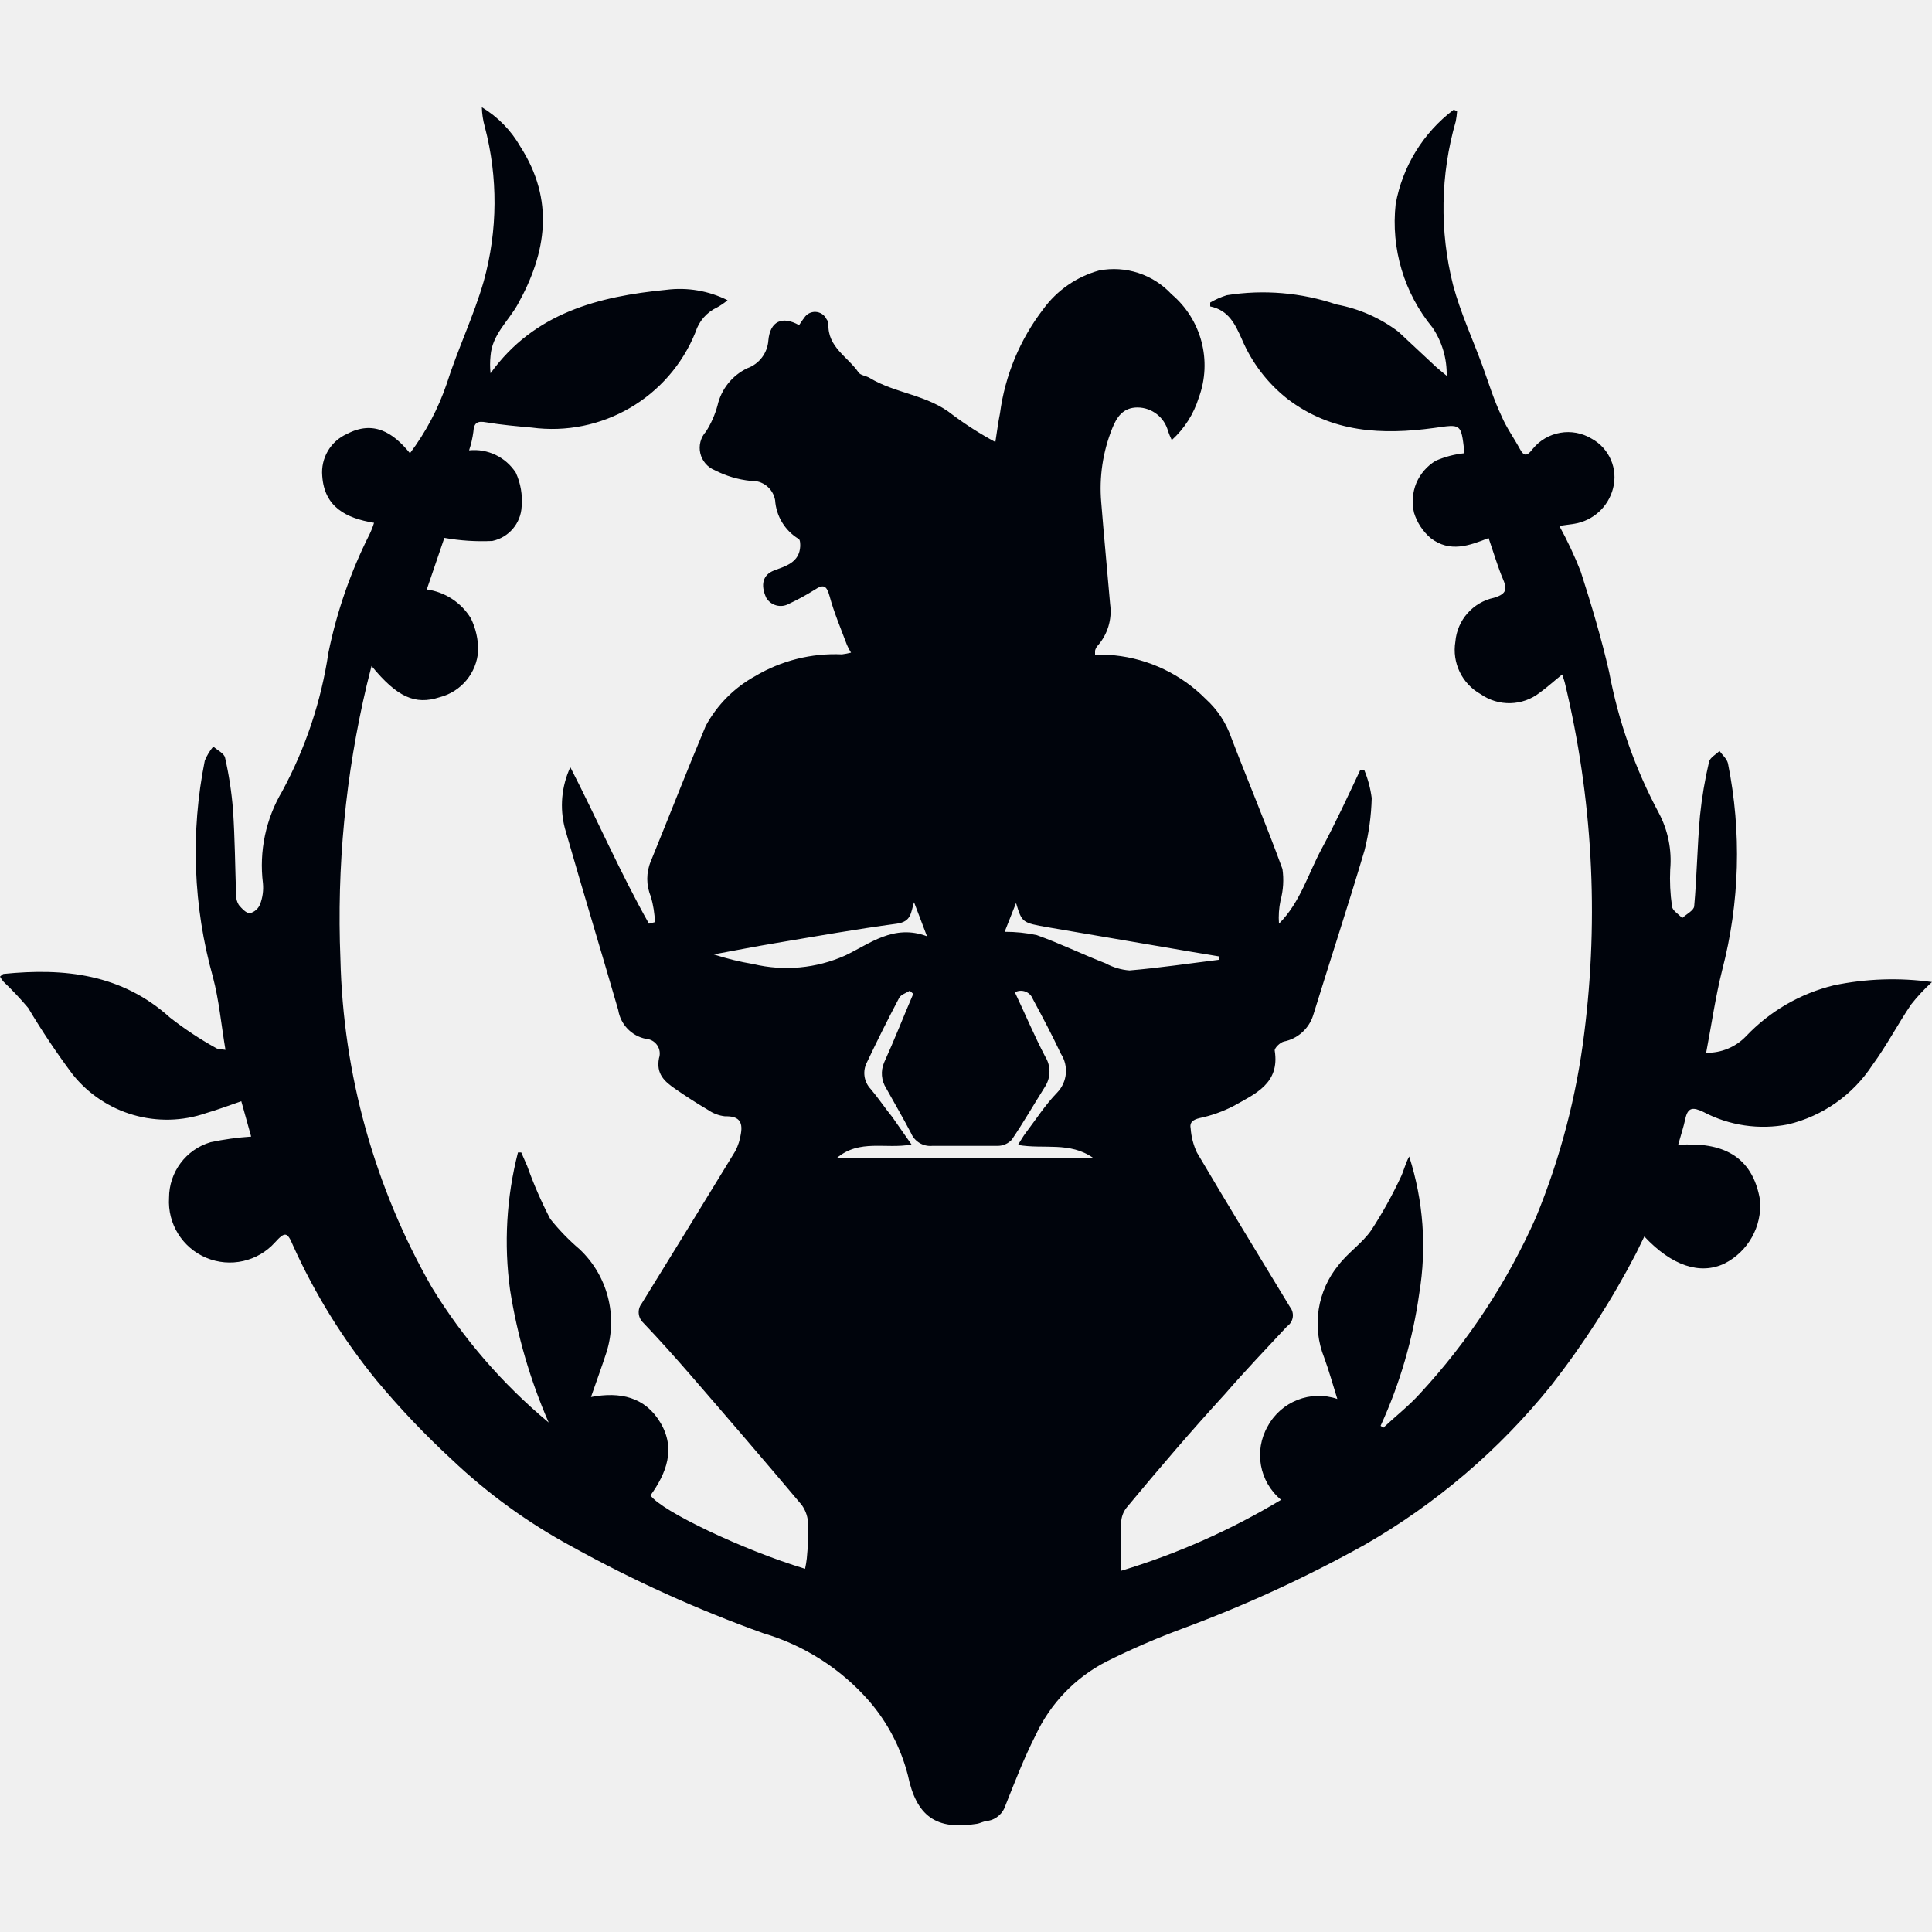
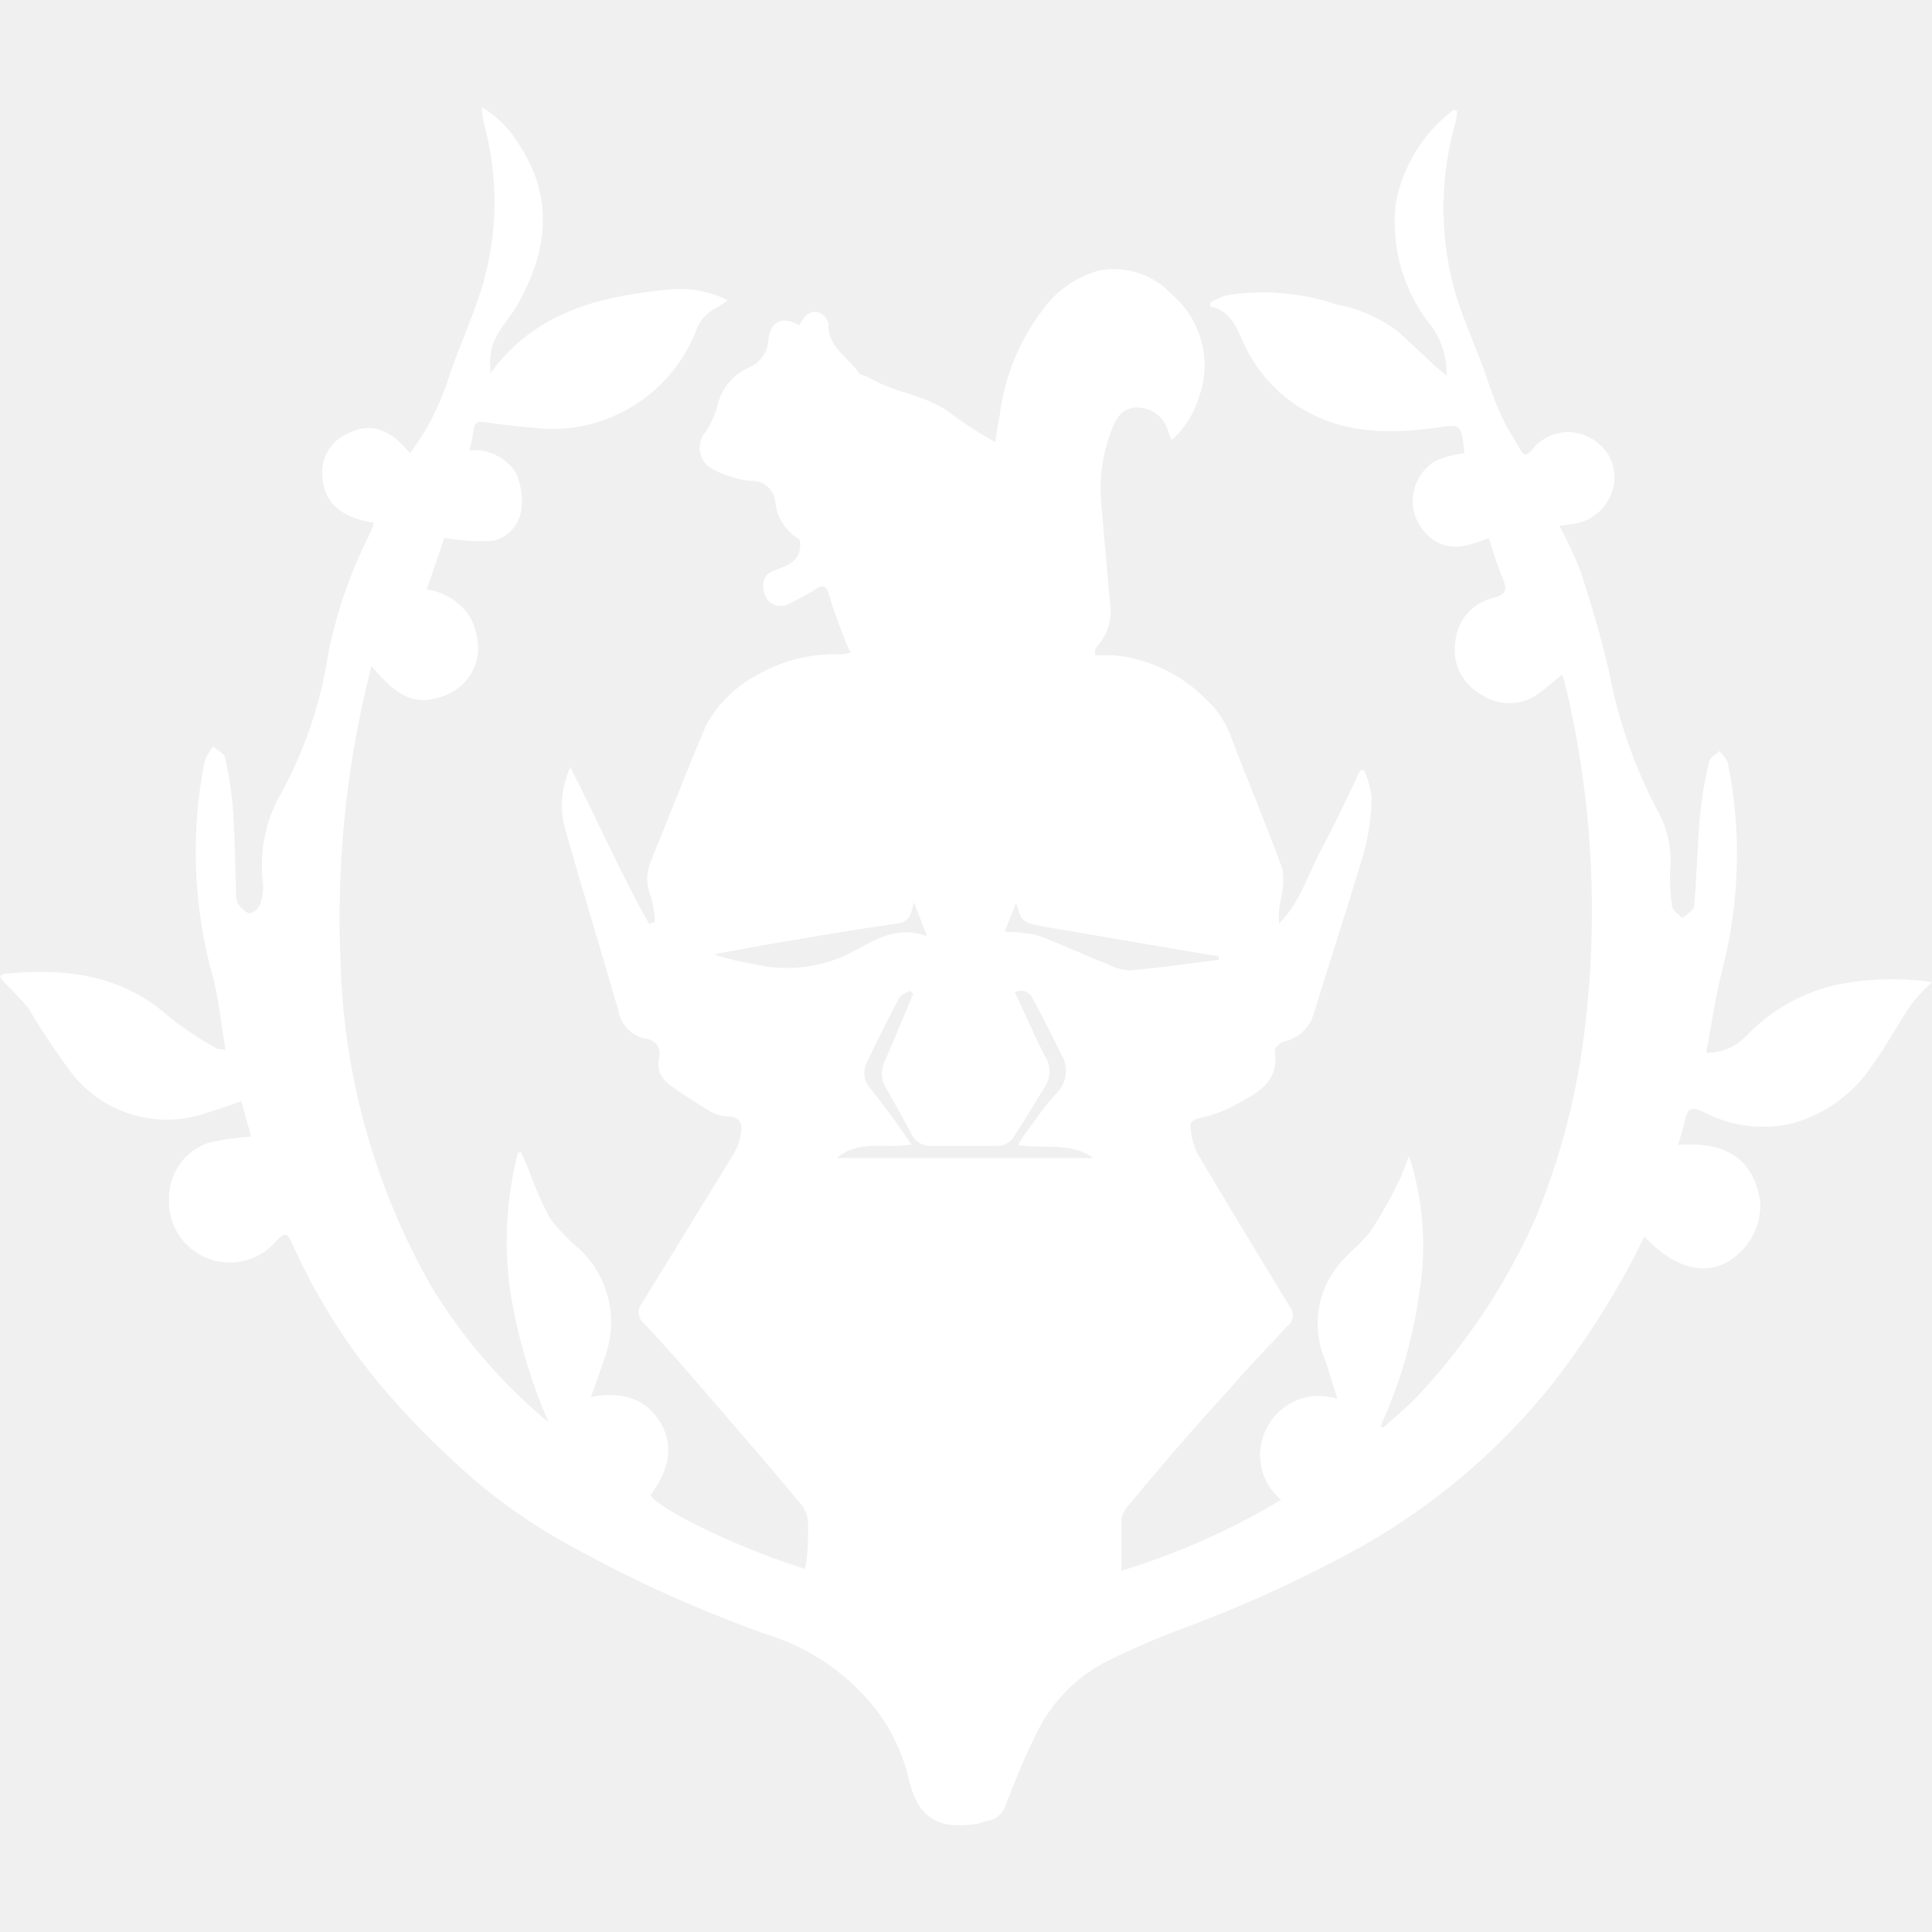
<svg xmlns="http://www.w3.org/2000/svg" viewBox="0 0 100 100">
-   <path d="M80.71,27.22a20.44,20.44,0,0,1,1.11,2.37c.55,1.71,1.07,3.45,1.47,5.2a25.33,25.33,0,0,0,2.57,7.29A5.24,5.24,0,0,1,86.45,45a9.94,9.94,0,0,0,.09,1.89c0,.23.34.42.53.63.21-.2.6-.39.62-.61.14-1.55.16-3.12.3-4.68a22.11,22.11,0,0,1,.47-2.8c.05-.22.36-.38.54-.56.15.21.39.41.44.65a23.82,23.82,0,0,1-.3,10.69c-.35,1.39-.55,2.82-.83,4.28a2.77,2.77,0,0,0,2.06-.85A9.29,9.29,0,0,1,94.92,51a14.86,14.86,0,0,1,5.08-.17,9.54,9.54,0,0,0-1.08,1.16c-.68,1-1.26,2.12-2,3.13a7.22,7.22,0,0,1-4.38,3.08,6.65,6.65,0,0,1-4.38-.65c-.53-.25-.8-.25-.93.37-.09.42-.23.83-.37,1.34,2.25-.17,3.85.54,4.24,2.86a3.38,3.38,0,0,1-1.84,3.28C88,66,86.53,65.52,85.11,64c-.16.31-.28.59-.42.86a44.08,44.08,0,0,1-4.4,6.85,34.29,34.29,0,0,1-9.66,8.25,67.84,67.84,0,0,1-9.41,4.33A39.48,39.48,0,0,0,57.27,86a8.14,8.14,0,0,0-3.67,3.82C53,91,52.54,92.2,52.05,93.43a1.17,1.17,0,0,1-.92.82c-.19,0-.38.12-.57.15-2.11.34-3.13-.39-3.57-2.52a9.47,9.47,0,0,0-2-3.83,11.66,11.66,0,0,0-5.47-3.51,67.56,67.56,0,0,1-9.92-4.49,29.06,29.06,0,0,1-6.22-4.51,42.88,42.88,0,0,1-3.89-4.09,31.53,31.53,0,0,1-4.33-7c-.29-.7-.42-.7-.92-.15A3.15,3.15,0,0,1,8.75,62a3,3,0,0,1,2.15-2.88,14.79,14.79,0,0,1,2.1-.29L12.49,57c-.67.23-1.23.44-1.81.61a6.24,6.24,0,0,1-6.92-2,38.85,38.85,0,0,1-2.3-3.44A17.34,17.34,0,0,0,.18,50.81,1.7,1.7,0,0,1,0,50.55c.08-.06.13-.13.18-.14,3.15-.32,6.12,0,8.62,2.26a18,18,0,0,0,2.37,1.57c.11.08.28.06.5.1-.22-1.3-.33-2.56-.65-3.77a24,24,0,0,1-.42-11.2,2.79,2.79,0,0,1,.44-.73c.21.19.56.35.61.58a19,19,0,0,1,.41,2.69c.1,1.48.11,3,.16,4.43a.94.94,0,0,0,.14.5c.15.18.38.43.57.43a.78.78,0,0,0,.53-.46,2.41,2.41,0,0,0,.15-1.09,7.52,7.52,0,0,1,1-4.77A21.85,21.85,0,0,0,17,33.78a24.49,24.49,0,0,1,2.13-6.13,4.05,4.05,0,0,0,.23-.59c-1.47-.24-2.57-.83-2.68-2.42a2.17,2.17,0,0,1,1.28-2.18c1.35-.71,2.37-.1,3.26,1a12.93,12.93,0,0,0,1.9-3.59c.57-1.8,1.4-3.51,1.92-5.32a15.33,15.33,0,0,0,.05-8,4.1,4.1,0,0,1-.15-1,5.65,5.65,0,0,1,2,2.05c1.76,2.75,1.36,5.46-.14,8.15-.49.88-1.33,1.57-1.41,2.67a4.35,4.35,0,0,0,0,.9C27.65,16.18,31,15.34,34.49,15a5.52,5.52,0,0,1,3.17.54,3.5,3.5,0,0,1-.54.37A2.1,2.1,0,0,0,36,17.19a8,8,0,0,1-8.49,4.94c-.78-.07-1.57-.14-2.34-.27-.45-.08-.64,0-.67.5a5.09,5.09,0,0,1-.22.95,2.56,2.56,0,0,1,2.42,1.16A3.49,3.49,0,0,1,27,26.22,1.91,1.91,0,0,1,25.48,28,11.1,11.1,0,0,1,23,27.84l-.91,2.67A3.18,3.18,0,0,1,24.37,32a3.73,3.73,0,0,1,.38,1.68,2.66,2.66,0,0,1-2,2.41c-1.26.41-2.19,0-3.52-1.62-.1.41-.18.72-.25,1a52.31,52.31,0,0,0-1.36,14.16,35.91,35.91,0,0,0,4.73,17,28.33,28.33,0,0,0,6.05,7,28,28,0,0,1-2-6.87,18.51,18.51,0,0,1,.41-7.11l.17,0c.1.24.21.47.31.71a21.45,21.45,0,0,0,1.19,2.73A11.37,11.37,0,0,0,30,64.66,5.19,5.19,0,0,1,31.39,70c-.24.74-.51,1.47-.8,2.31,1.51-.29,2.81,0,3.6,1.34s.31,2.59-.52,3.75c.54.8,4.79,2.83,8,3.8a5.07,5.07,0,0,0,.09-.54,14.88,14.88,0,0,0,.07-1.76,1.78,1.78,0,0,0-.33-1c-1.9-2.26-3.83-4.5-5.76-6.73-.8-.92-1.61-1.83-2.45-2.71a.74.74,0,0,1-.07-1q2.43-3.93,4.84-7.88a2.85,2.85,0,0,0,.29-.91c.11-.64-.14-.91-.82-.89a1.91,1.91,0,0,1-.88-.33c-.58-.34-1.15-.71-1.7-1.09s-1-.77-.84-1.59a.76.76,0,0,0-.68-1A1.81,1.81,0,0,1,32,52.28c-.91-3.14-1.86-6.26-2.76-9.4a4.7,4.7,0,0,1,.28-3.17c1.39,2.7,2.59,5.48,4.07,8.1l.31-.08a5.6,5.6,0,0,0-.21-1.32,2.35,2.35,0,0,1,0-1.84c.95-2.33,1.86-4.67,2.84-7A6.44,6.44,0,0,1,39.08,35a8.08,8.08,0,0,1,4.5-1.13,3.89,3.89,0,0,0,.47-.09,2.41,2.41,0,0,1-.22-.42c-.31-.83-.66-1.65-.89-2.5-.15-.54-.3-.65-.78-.33a12,12,0,0,1-1.32.72.87.87,0,0,1-1.18-.31c-.31-.68-.17-1.19.4-1.41s1.32-.4,1.36-1.26c0-.13,0-.34-.09-.38a2.54,2.54,0,0,1-1.21-2,1.21,1.21,0,0,0-1.27-1A5.23,5.23,0,0,1,37,24.34a1.25,1.25,0,0,1-.46-2,4.86,4.86,0,0,0,.6-1.36,2.83,2.83,0,0,1,1.54-1.92,1.65,1.65,0,0,0,1.09-1.44c.09-1,.72-1.28,1.59-.79.09-.12.16-.25.26-.37a.66.66,0,0,1,1.16.06.46.46,0,0,1,.1.24c-.06,1.2,1,1.7,1.56,2.52.1.15.39.17.57.28,1.35.82,3,.86,4.31,1.92a17.7,17.7,0,0,0,2.2,1.4c.09-.56.14-1,.24-1.49A11.27,11.27,0,0,1,54,16,5.33,5.33,0,0,1,56.89,14a4.07,4.07,0,0,1,3.75,1.23,4.82,4.82,0,0,1,1.41,5.35,4.93,4.93,0,0,1-1.4,2.2,4.58,4.58,0,0,1-.19-.46,1.65,1.65,0,0,0-1.58-1.23c-.75,0-1.08.5-1.31,1.08A8.33,8.33,0,0,0,57,26c.14,1.76.31,3.51.46,5.27a2.69,2.69,0,0,1-.67,2.18.61.61,0,0,0-.11.23s0,.09,0,.24h1a7.78,7.78,0,0,1,4.73,2.26,4.83,4.83,0,0,1,1.32,2c.87,2.27,1.82,4.52,2.65,6.8a4,4,0,0,1-.1,1.63,4.31,4.31,0,0,0-.08,1.2c1.1-1.1,1.5-2.56,2.2-3.86s1.36-2.72,2-4.08h.22A5.7,5.7,0,0,1,71,41.31a12.28,12.28,0,0,1-.37,2.7c-.85,2.86-1.78,5.69-2.66,8.54a2,2,0,0,1-1.52,1.36c-.2.05-.49.34-.47.47.27,1.7-1,2.23-2.14,2.87a6.93,6.93,0,0,1-1.74.62c-.34.08-.54.21-.47.55a3.54,3.54,0,0,0,.32,1.23c1.58,2.68,3.2,5.33,4.82,8a.69.69,0,0,1-.15,1c-1.08,1.16-2.17,2.3-3.21,3.5C61.67,74.05,60,76,58.34,78a1.3,1.3,0,0,0-.3.69c0,.82,0,1.65,0,2.61a36.7,36.7,0,0,0,8.27-3.67,3,3,0,0,1-.69-3.81,3,3,0,0,1,3.6-1.41c-.24-.76-.43-1.46-.68-2.14a4.76,4.76,0,0,1,.75-4.8c.5-.65,1.23-1.13,1.69-1.8A22.41,22.41,0,0,0,72.47,61c.18-.35.26-.76.47-1.14a15.1,15.1,0,0,1,.52,7.09,24.6,24.6,0,0,1-2,6.85l.14.1c.63-.59,1.32-1.13,1.9-1.77a33.31,33.31,0,0,0,6-9.12A36.86,36.86,0,0,0,82,53.48a50.44,50.44,0,0,0-1-18.12c-.05-.2-.13-.4-.14-.45-.39.31-.76.65-1.16.94a2.57,2.57,0,0,1-3.06.08,2.62,2.62,0,0,1-1.31-2.72,2.54,2.54,0,0,1,2-2.27c.7-.21.67-.49.45-1s-.48-1.35-.73-2.09c-1,.39-2,.77-3,0a2.81,2.81,0,0,1-.86-1.31A2.52,2.52,0,0,1,73.31,25a2.49,2.49,0,0,1,1-1.15,5,5,0,0,1,1.48-.39s0-.08,0-.12c-.17-1.42-.16-1.39-1.55-1.19-2.7.37-5.31.25-7.61-1.51a7.8,7.8,0,0,1-2.35-3.08c-.35-.78-.68-1.5-1.64-1.7v-.2a4.1,4.1,0,0,1,.86-.38,11.9,11.9,0,0,1,5.68.48,7.62,7.62,0,0,1,3.2,1.41L74.34,19c.13.12.28.23.54.45a4.31,4.31,0,0,0-.73-2.49,8.58,8.58,0,0,1-1.91-6.4,7.88,7.88,0,0,1,3-4.88l.18.07a4.51,4.51,0,0,1-.07.53,16.23,16.23,0,0,0-.14,8.47c.38,1.42,1,2.77,1.51,4.15.32.88.59,1.78,1,2.64.25.59.64,1.13.95,1.7.21.39.37.38.66,0a2.36,2.36,0,0,1,3.06-.53,2.27,2.27,0,0,1,1.1,2.57,2.48,2.48,0,0,1-2,1.83ZM43.31,59.94H56.59c-1.22-.87-2.57-.44-3.9-.68.17-.27.27-.45.4-.62.54-.71,1-1.44,1.64-2.1a1.62,1.62,0,0,0,.18-2c-.47-1-.95-1.9-1.45-2.83a.66.66,0,0,0-.93-.35c.54,1.14,1,2.24,1.57,3.33a1.45,1.45,0,0,1,0,1.54c-.58.92-1.12,1.86-1.73,2.76a1,1,0,0,1-.72.32c-1.13,0-2.27,0-3.4,0a1.08,1.08,0,0,1-1.09-.65c-.41-.79-.86-1.55-1.29-2.33A1.43,1.43,0,0,1,45.76,55c.53-1.17,1-2.37,1.51-3.56l-.18-.16c-.19.12-.46.2-.55.37-.58,1.1-1.13,2.2-1.66,3.32a1.2,1.2,0,0,0,.19,1.4c.39.46.75,1,1.11,1.44l1,1.43C45.83,59.49,44.5,58.94,43.31,59.94Zm4-13.24c-.17.52-.12,1-.89,1.11-2.09.28-4.17.65-6.25,1-1.08.18-2.15.39-3.23.59a14.22,14.22,0,0,0,2.05.5,7.43,7.43,0,0,0,4.75-.44c1.27-.6,2.51-1.65,4.24-1Zm15.77,3v-.2l-1.5-.25L54.26,48c-1.36-.24-1.36-.24-1.67-1.26L52,48.23a7.84,7.84,0,0,1,1.66.17c1.21.43,2.37,1,3.56,1.46a3.1,3.1,0,0,0,1.24.37C60,50.1,61.53,49.87,63.08,49.68Z" style="fill:#00040c" />
+   <path d="M80.71,27.22a20.44,20.44,0,0,1,1.11,2.37c.55,1.71,1.07,3.45,1.47,5.2a25.33,25.33,0,0,0,2.57,7.29A5.24,5.24,0,0,1,86.45,45a9.94,9.94,0,0,0,.09,1.89c0,.23.34.42.53.63.21-.2.6-.39.62-.61.14-1.55.16-3.12.3-4.68a22.11,22.11,0,0,1,.47-2.8c.05-.22.36-.38.54-.56.15.21.39.41.44.65a23.82,23.82,0,0,1-.3,10.69c-.35,1.39-.55,2.82-.83,4.28a2.77,2.77,0,0,0,2.06-.85A9.29,9.29,0,0,1,94.92,51a14.86,14.86,0,0,1,5.08-.17,9.54,9.54,0,0,0-1.08,1.16c-.68,1-1.26,2.12-2,3.13a7.22,7.22,0,0,1-4.38,3.08,6.65,6.65,0,0,1-4.38-.65c-.53-.25-.8-.25-.93.37-.09.42-.23.83-.37,1.34,2.25-.17,3.85.54,4.24,2.86a3.38,3.38,0,0,1-1.84,3.28C88,66,86.53,65.52,85.11,64c-.16.31-.28.59-.42.86a44.08,44.08,0,0,1-4.4,6.85,34.29,34.29,0,0,1-9.66,8.25,67.84,67.84,0,0,1-9.41,4.33A39.48,39.48,0,0,0,57.27,86a8.14,8.14,0,0,0-3.67,3.82C53,91,52.54,92.2,52.05,93.43a1.17,1.17,0,0,1-.92.82c-.19,0-.38.12-.57.15-2.11.34-3.13-.39-3.57-2.52a9.47,9.47,0,0,0-2-3.83,11.66,11.66,0,0,0-5.47-3.51,67.56,67.56,0,0,1-9.92-4.49,29.06,29.06,0,0,1-6.22-4.51,42.88,42.88,0,0,1-3.89-4.09,31.53,31.53,0,0,1-4.33-7c-.29-.7-.42-.7-.92-.15A3.15,3.15,0,0,1,8.75,62a3,3,0,0,1,2.15-2.88,14.79,14.79,0,0,1,2.1-.29L12.49,57c-.67.23-1.23.44-1.81.61a6.24,6.24,0,0,1-6.92-2,38.85,38.85,0,0,1-2.3-3.44A17.34,17.34,0,0,0,.18,50.81,1.7,1.7,0,0,1,0,50.55c.08-.06.13-.13.18-.14,3.15-.32,6.12,0,8.62,2.26a18,18,0,0,0,2.37,1.57c.11.08.28.06.5.1-.22-1.3-.33-2.56-.65-3.77a24,24,0,0,1-.42-11.2,2.79,2.79,0,0,1,.44-.73c.21.19.56.35.61.58a19,19,0,0,1,.41,2.69c.1,1.48.11,3,.16,4.43a.94.94,0,0,0,.14.5c.15.18.38.43.57.43a.78.78,0,0,0,.53-.46,2.41,2.41,0,0,0,.15-1.09,7.52,7.52,0,0,1,1-4.77A21.85,21.85,0,0,0,17,33.78a24.49,24.49,0,0,1,2.13-6.13,4.05,4.05,0,0,0,.23-.59c-1.47-.24-2.57-.83-2.68-2.42a2.17,2.17,0,0,1,1.28-2.18c1.35-.71,2.37-.1,3.26,1a12.93,12.93,0,0,0,1.9-3.59c.57-1.8,1.4-3.51,1.92-5.32a15.33,15.33,0,0,0,.05-8,4.1,4.1,0,0,1-.15-1,5.65,5.65,0,0,1,2,2.05c1.76,2.75,1.36,5.46-.14,8.15-.49.88-1.33,1.57-1.41,2.67a4.35,4.35,0,0,0,0,.9C27.65,16.18,31,15.34,34.49,15a5.52,5.52,0,0,1,3.17.54,3.5,3.5,0,0,1-.54.37A2.1,2.1,0,0,0,36,17.19a8,8,0,0,1-8.49,4.94c-.78-.07-1.57-.14-2.34-.27-.45-.08-.64,0-.67.5a5.09,5.09,0,0,1-.22.95,2.56,2.56,0,0,1,2.42,1.16A3.49,3.49,0,0,1,27,26.22,1.91,1.91,0,0,1,25.48,28,11.1,11.1,0,0,1,23,27.84l-.91,2.67A3.18,3.18,0,0,1,24.37,32a3.73,3.73,0,0,1,.38,1.68,2.66,2.66,0,0,1-2,2.41c-1.26.41-2.19,0-3.52-1.62-.1.41-.18.72-.25,1a52.31,52.31,0,0,0-1.36,14.16,35.91,35.91,0,0,0,4.73,17,28.33,28.33,0,0,0,6.05,7,28,28,0,0,1-2-6.87,18.51,18.51,0,0,1,.41-7.11l.17,0c.1.24.21.47.31.71a21.45,21.45,0,0,0,1.19,2.73A11.37,11.37,0,0,0,30,64.66,5.19,5.19,0,0,1,31.39,70c-.24.74-.51,1.47-.8,2.31,1.51-.29,2.81,0,3.6,1.34s.31,2.59-.52,3.75c.54.8,4.79,2.83,8,3.8a5.07,5.07,0,0,0,.09-.54,14.88,14.88,0,0,0,.07-1.76,1.78,1.78,0,0,0-.33-1c-1.9-2.26-3.83-4.5-5.76-6.73-.8-.92-1.61-1.83-2.45-2.71a.74.74,0,0,1-.07-1q2.43-3.93,4.84-7.88a2.85,2.85,0,0,0,.29-.91c.11-.64-.14-.91-.82-.89a1.91,1.91,0,0,1-.88-.33c-.58-.34-1.15-.71-1.7-1.09s-1-.77-.84-1.59a.76.76,0,0,0-.68-1A1.81,1.81,0,0,1,32,52.28c-.91-3.14-1.86-6.26-2.76-9.4a4.7,4.7,0,0,1,.28-3.17c1.39,2.7,2.59,5.48,4.07,8.1l.31-.08a5.6,5.6,0,0,0-.21-1.32,2.35,2.35,0,0,1,0-1.84c.95-2.33,1.86-4.67,2.84-7A6.44,6.44,0,0,1,39.08,35a8.08,8.08,0,0,1,4.5-1.13,3.89,3.89,0,0,0,.47-.09,2.41,2.41,0,0,1-.22-.42c-.31-.83-.66-1.65-.89-2.5-.15-.54-.3-.65-.78-.33a12,12,0,0,1-1.32.72.87.87,0,0,1-1.18-.31c-.31-.68-.17-1.19.4-1.41s1.32-.4,1.36-1.26c0-.13,0-.34-.09-.38a2.54,2.54,0,0,1-1.21-2,1.21,1.21,0,0,0-1.27-1A5.23,5.23,0,0,1,37,24.34a1.25,1.25,0,0,1-.46-2,4.86,4.86,0,0,0,.6-1.36,2.83,2.83,0,0,1,1.54-1.92,1.65,1.65,0,0,0,1.09-1.44c.09-1,.72-1.28,1.59-.79.09-.12.16-.25.26-.37a.66.66,0,0,1,1.16.06.46.46,0,0,1,.1.24c-.06,1.2,1,1.7,1.56,2.52.1.15.39.17.57.28,1.35.82,3,.86,4.31,1.92a17.7,17.7,0,0,0,2.2,1.4c.09-.56.14-1,.24-1.49A11.27,11.27,0,0,1,54,16,5.33,5.33,0,0,1,56.89,14a4.07,4.07,0,0,1,3.75,1.23,4.82,4.82,0,0,1,1.41,5.35,4.93,4.93,0,0,1-1.4,2.2,4.58,4.58,0,0,1-.19-.46,1.65,1.65,0,0,0-1.58-1.23c-.75,0-1.08.5-1.31,1.08A8.33,8.33,0,0,0,57,26c.14,1.76.31,3.51.46,5.27a2.69,2.69,0,0,1-.67,2.18.61.61,0,0,0-.11.23s0,.09,0,.24h1a7.78,7.78,0,0,1,4.73,2.26,4.83,4.83,0,0,1,1.32,2c.87,2.27,1.82,4.52,2.65,6.8a4,4,0,0,1-.1,1.63,4.31,4.31,0,0,0-.08,1.2c1.1-1.1,1.5-2.56,2.2-3.86s1.36-2.72,2-4.08h.22A5.7,5.7,0,0,1,71,41.31a12.28,12.28,0,0,1-.37,2.7c-.85,2.86-1.78,5.69-2.66,8.54a2,2,0,0,1-1.52,1.36c-.2.05-.49.34-.47.47.27,1.7-1,2.23-2.14,2.87a6.93,6.93,0,0,1-1.74.62c-.34.08-.54.21-.47.55a3.54,3.54,0,0,0,.32,1.23c1.58,2.68,3.2,5.33,4.82,8a.69.69,0,0,1-.15,1c-1.08,1.16-2.17,2.3-3.21,3.5C61.67,74.05,60,76,58.34,78a1.3,1.3,0,0,0-.3.69c0,.82,0,1.65,0,2.61a36.7,36.7,0,0,0,8.27-3.67,3,3,0,0,1-.69-3.81,3,3,0,0,1,3.6-1.41c-.24-.76-.43-1.46-.68-2.14a4.76,4.76,0,0,1,.75-4.8c.5-.65,1.23-1.13,1.69-1.8A22.41,22.41,0,0,0,72.47,61c.18-.35.26-.76.47-1.14a15.1,15.1,0,0,1,.52,7.09,24.6,24.6,0,0,1-2,6.85l.14.1c.63-.59,1.32-1.13,1.9-1.77a33.31,33.31,0,0,0,6-9.12A36.86,36.86,0,0,0,82,53.48a50.44,50.44,0,0,0-1-18.12c-.05-.2-.13-.4-.14-.45-.39.31-.76.65-1.16.94a2.57,2.57,0,0,1-3.06.08,2.62,2.62,0,0,1-1.31-2.72,2.54,2.54,0,0,1,2-2.27c.7-.21.67-.49.45-1s-.48-1.35-.73-2.09c-1,.39-2,.77-3,0a2.81,2.81,0,0,1-.86-1.31A2.52,2.52,0,0,1,73.31,25a2.49,2.49,0,0,1,1-1.15,5,5,0,0,1,1.48-.39s0-.08,0-.12c-.17-1.42-.16-1.39-1.55-1.19-2.7.37-5.31.25-7.61-1.51a7.8,7.8,0,0,1-2.35-3.08c-.35-.78-.68-1.5-1.64-1.7v-.2a4.1,4.1,0,0,1,.86-.38,11.9,11.9,0,0,1,5.68.48,7.62,7.62,0,0,1,3.2,1.41L74.34,19c.13.12.28.23.54.45a4.31,4.31,0,0,0-.73-2.49,8.58,8.58,0,0,1-1.91-6.4,7.88,7.88,0,0,1,3-4.88l.18.07a4.51,4.51,0,0,1-.07.53,16.23,16.23,0,0,0-.14,8.47c.38,1.42,1,2.77,1.51,4.15.32.88.59,1.78,1,2.64.25.59.64,1.13.95,1.7.21.39.37.38.66,0a2.36,2.36,0,0,1,3.06-.53,2.27,2.27,0,0,1,1.1,2.57,2.48,2.48,0,0,1-2,1.83ZM43.31,59.94H56.59c-1.22-.87-2.57-.44-3.9-.68.17-.27.27-.45.4-.62.54-.71,1-1.44,1.64-2.1a1.62,1.62,0,0,0,.18-2c-.47-1-.95-1.9-1.45-2.83a.66.66,0,0,0-.93-.35c.54,1.14,1,2.24,1.57,3.33a1.45,1.45,0,0,1,0,1.54c-.58.92-1.12,1.86-1.73,2.76a1,1,0,0,1-.72.32c-1.13,0-2.27,0-3.4,0a1.08,1.08,0,0,1-1.09-.65c-.41-.79-.86-1.55-1.29-2.33A1.43,1.43,0,0,1,45.76,55c.53-1.17,1-2.37,1.51-3.56l-.18-.16c-.19.12-.46.2-.55.37-.58,1.1-1.13,2.2-1.66,3.32a1.2,1.2,0,0,0,.19,1.4c.39.46.75,1,1.11,1.44l1,1.43C45.83,59.49,44.5,58.94,43.31,59.94Zm4-13.24c-.17.52-.12,1-.89,1.11-2.09.28-4.17.65-6.25,1-1.08.18-2.15.39-3.23.59a14.22,14.22,0,0,0,2.05.5,7.43,7.43,0,0,0,4.75-.44c1.27-.6,2.51-1.65,4.24-1Zm15.77,3v-.2l-1.5-.25L54.26,48c-1.36-.24-1.36-.24-1.67-1.26L52,48.23a7.84,7.84,0,0,1,1.66.17c1.21.43,2.37,1,3.56,1.46a3.1,3.1,0,0,0,1.24.37C60,50.1,61.53,49.87,63.08,49.68Z" style="fill:#FFFFFF" />
</svg>
